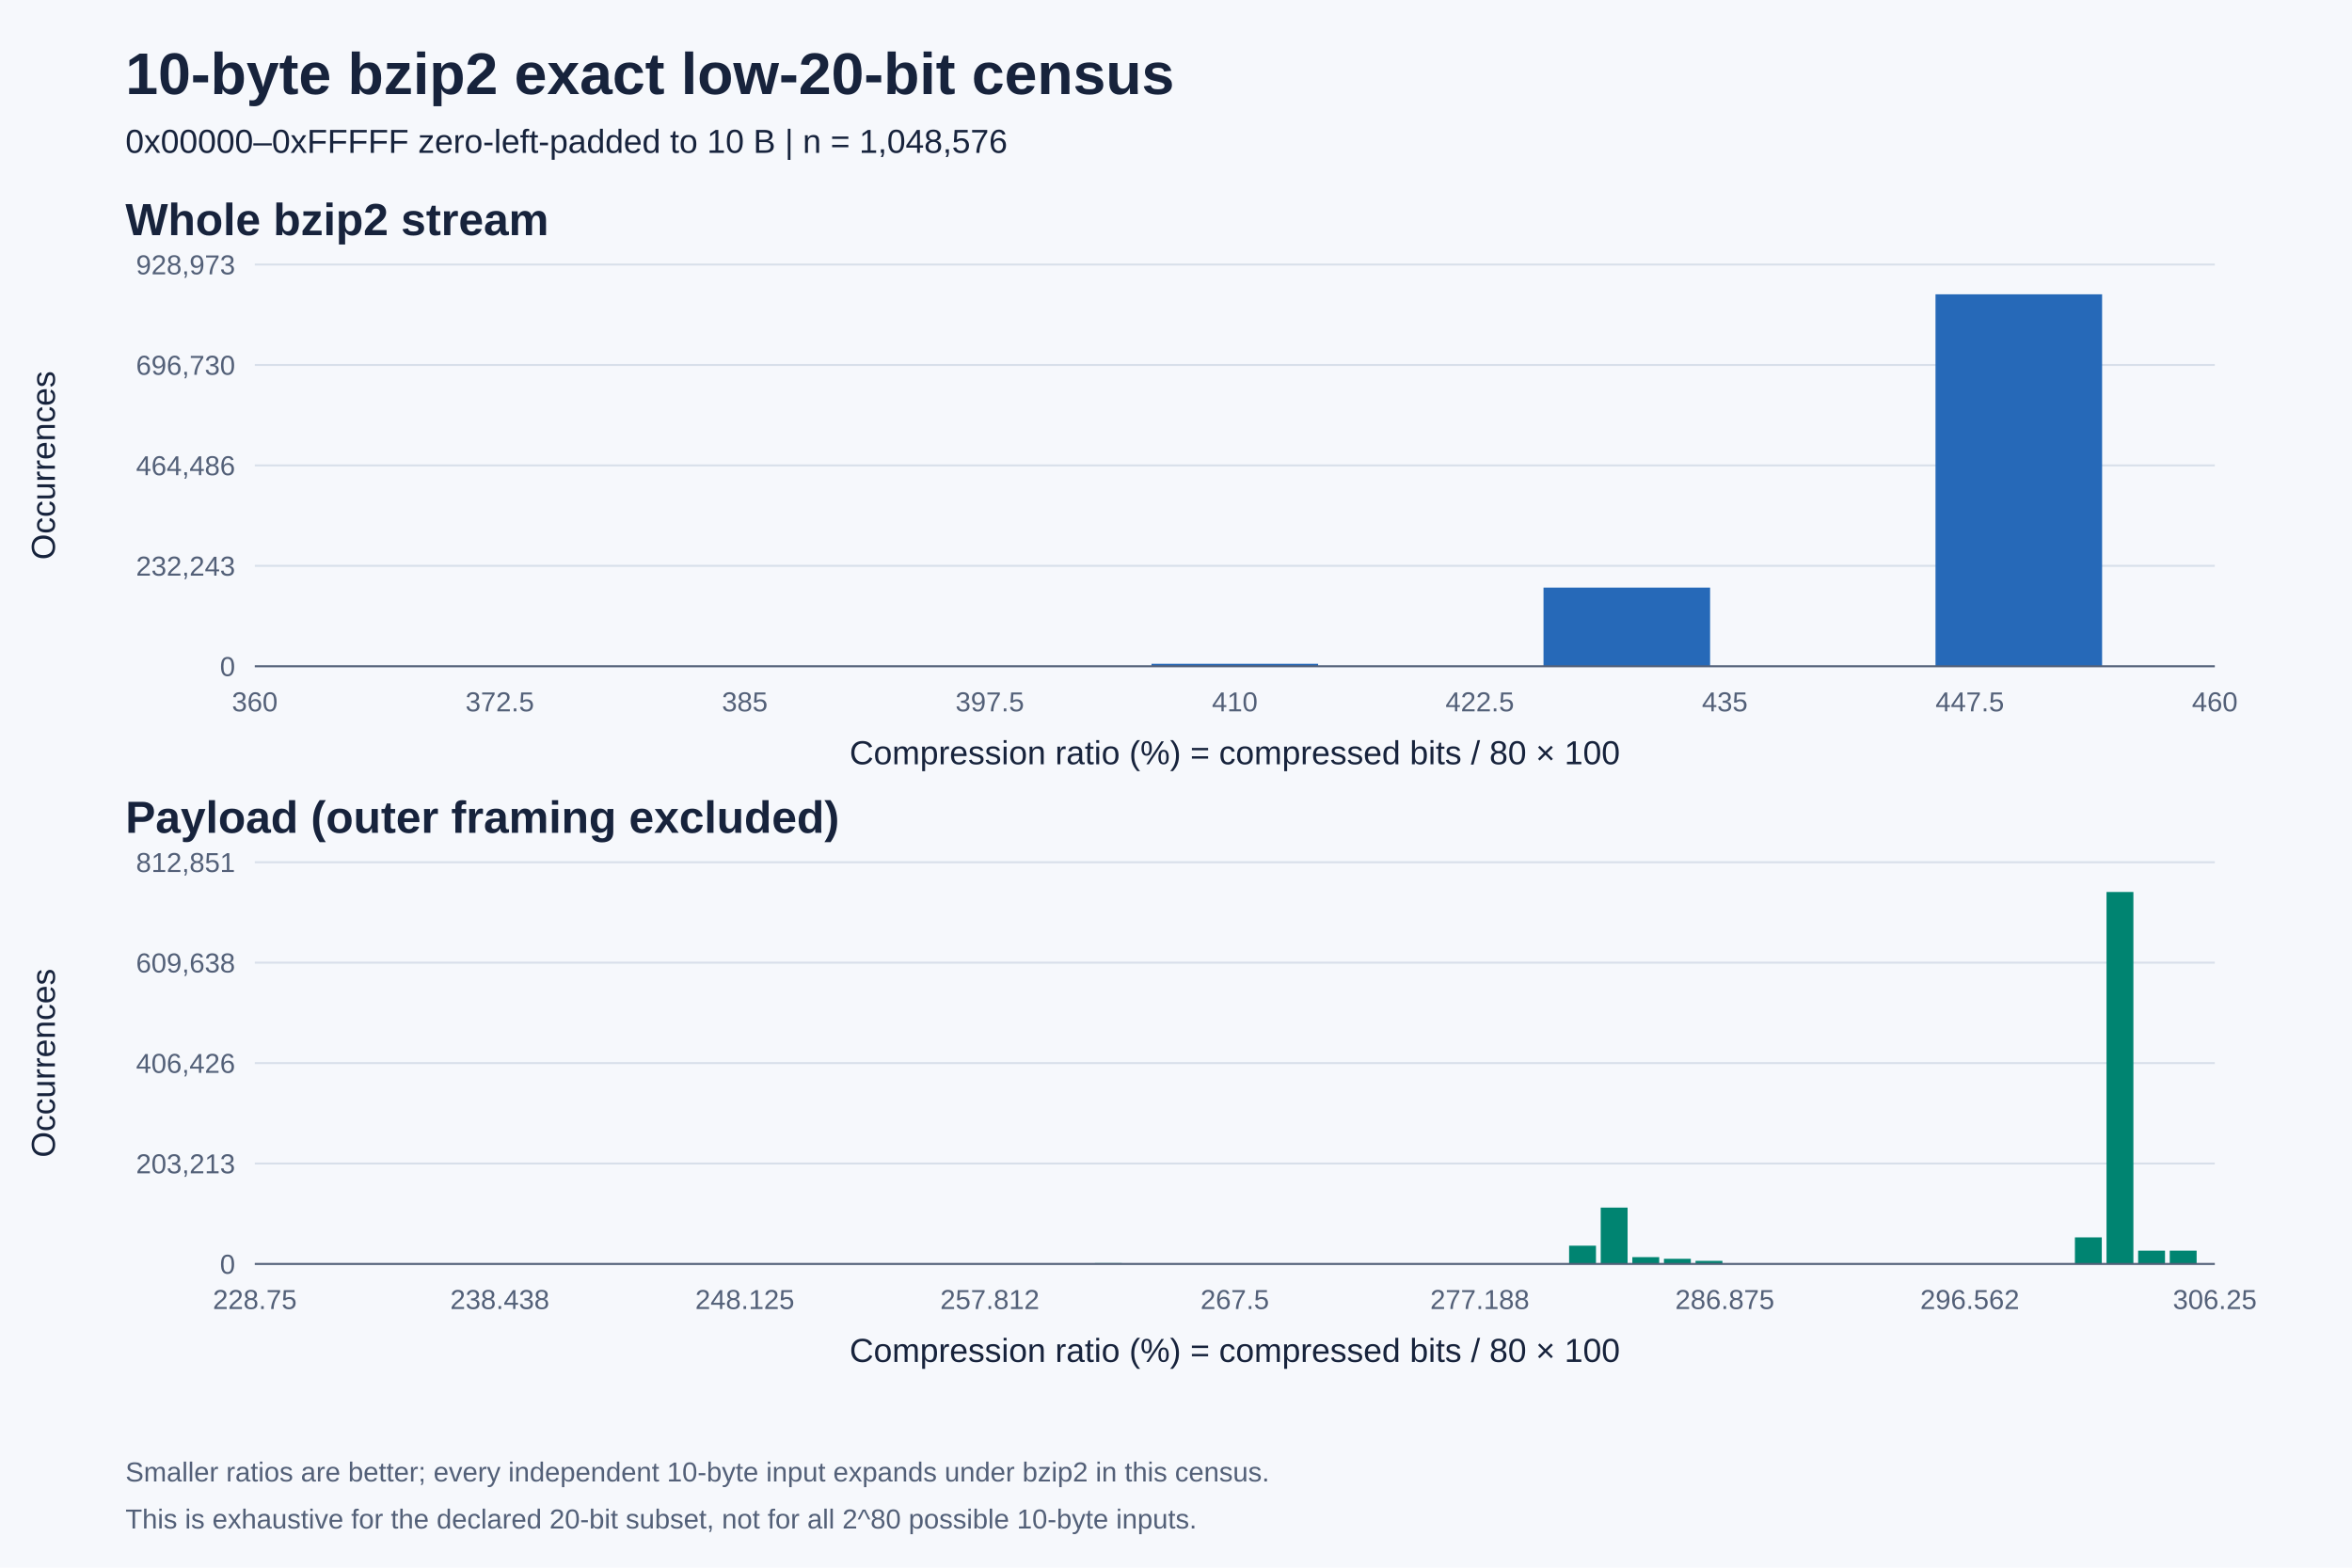
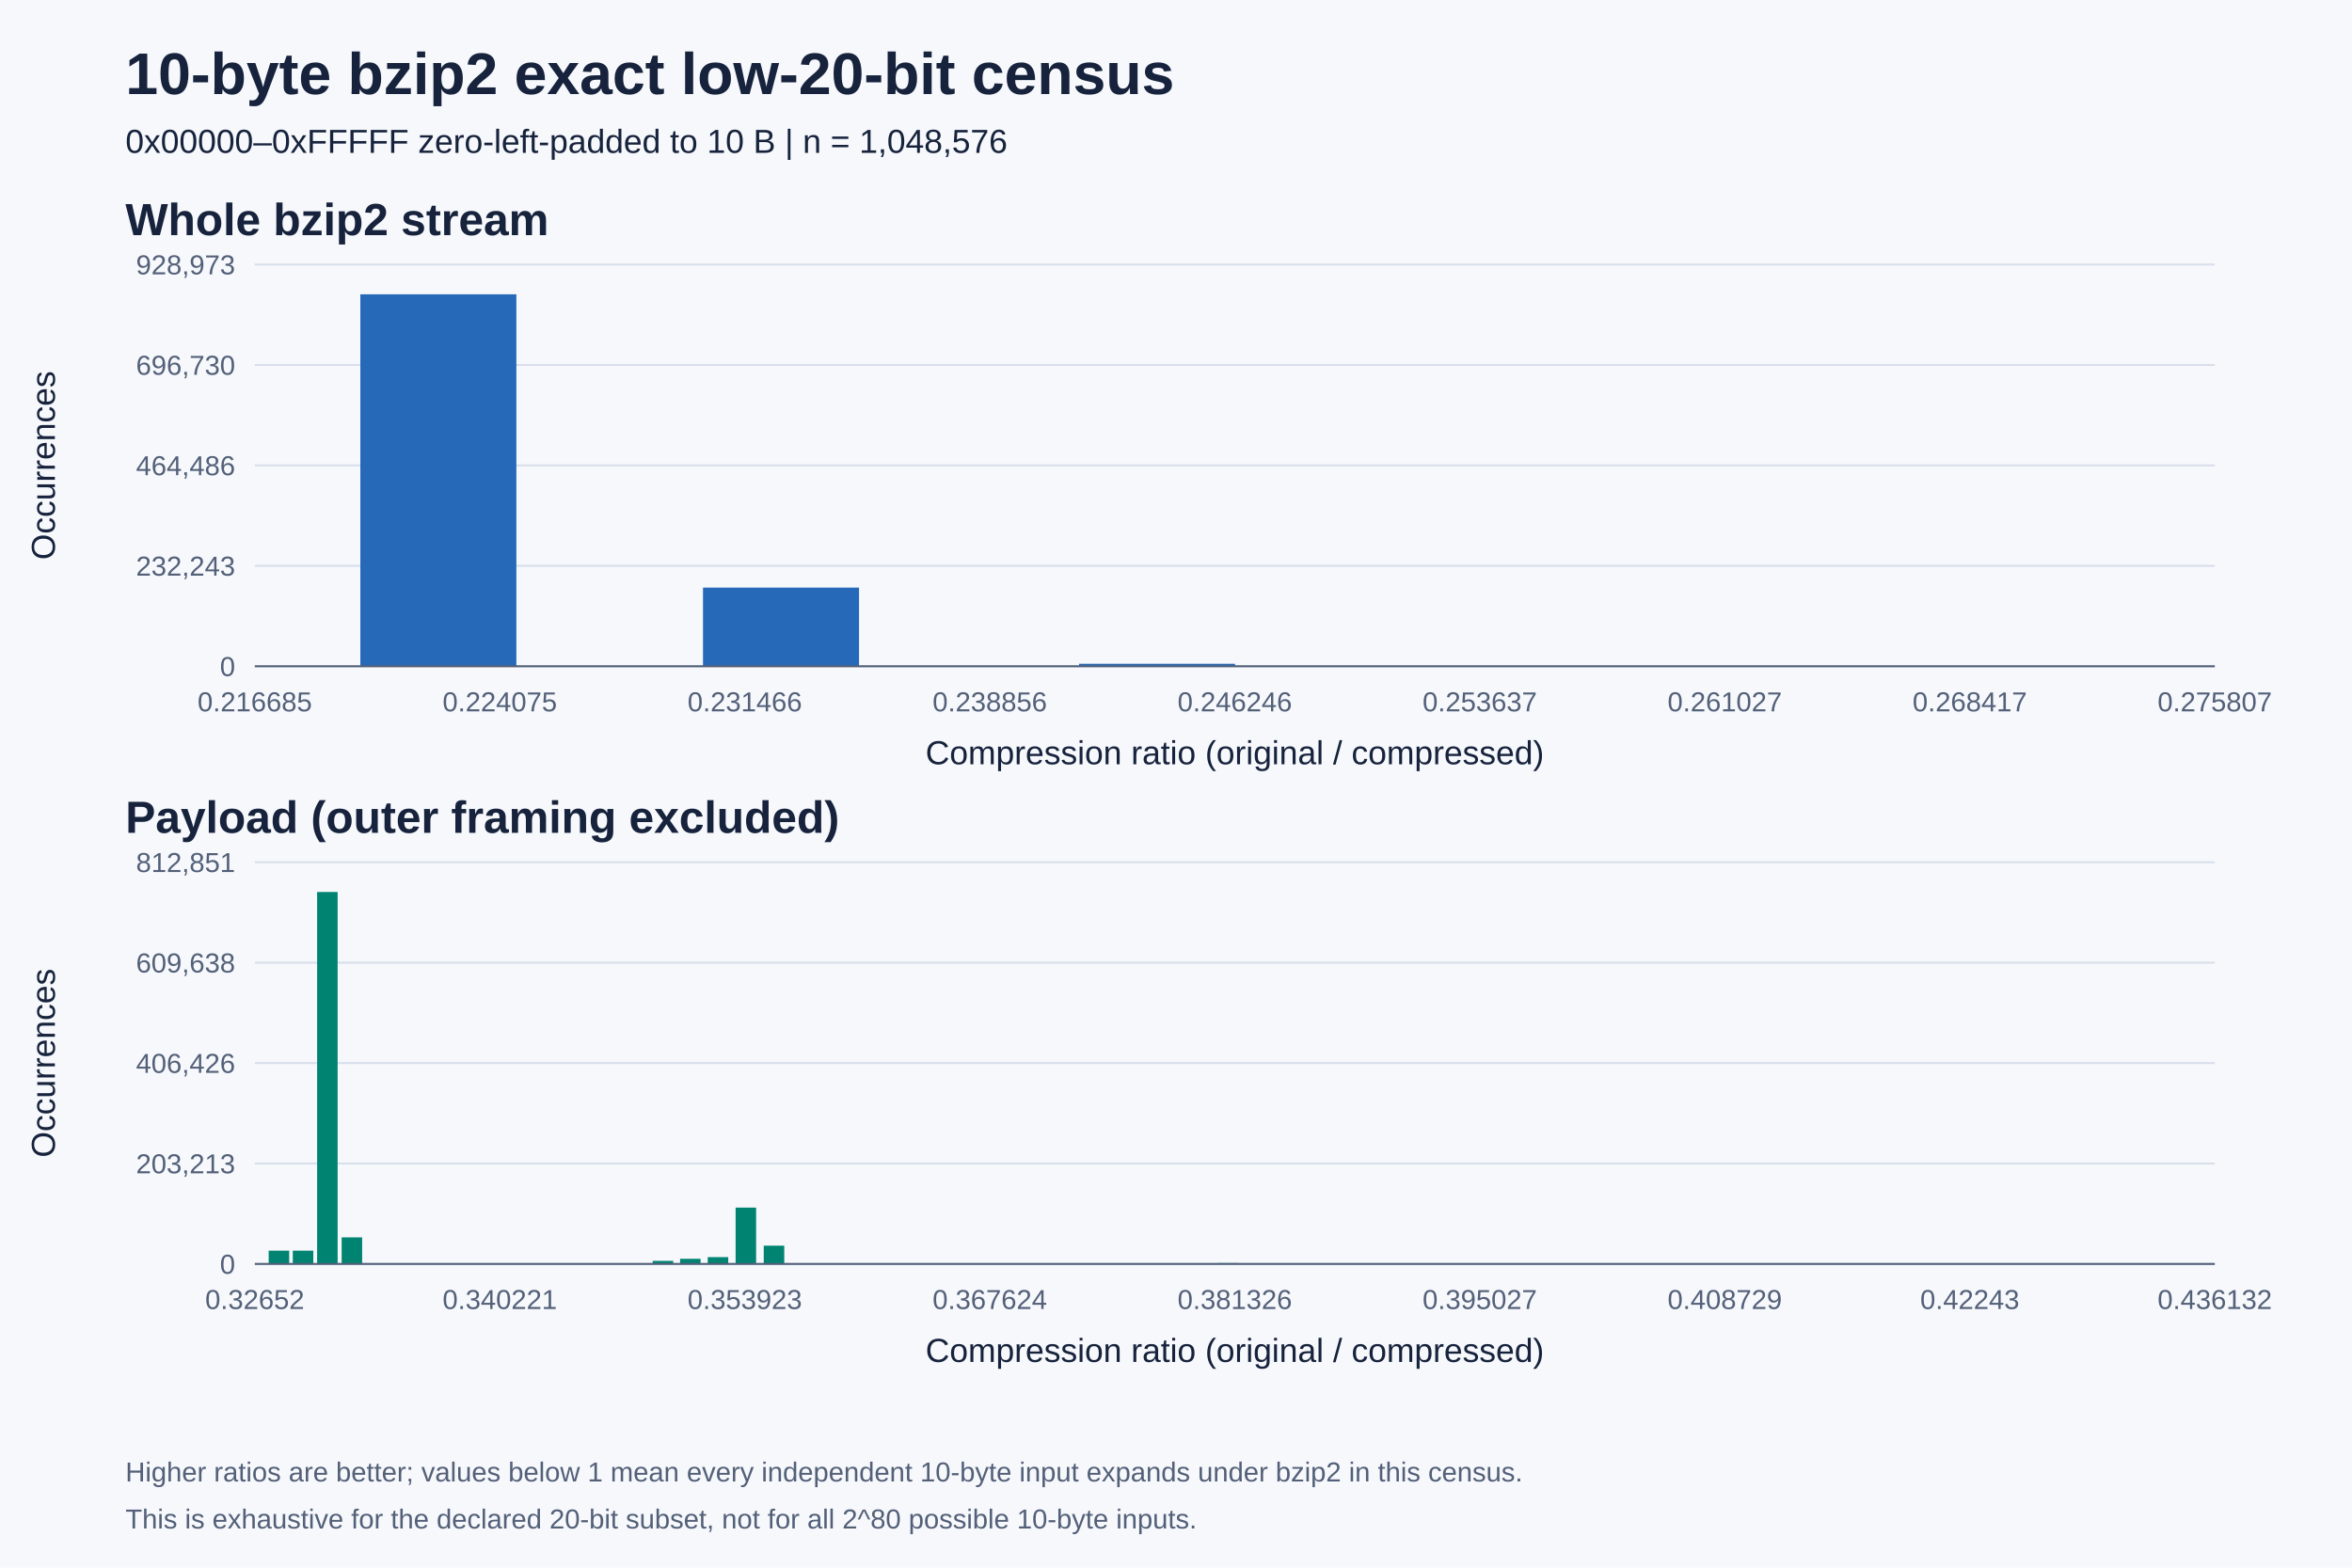
<svg xmlns="http://www.w3.org/2000/svg" width="1200" height="800" viewBox="0 0 1200 800" role="img">
  <rect width="1200" height="800" fill="#f6f8fc" />
  <style>text{font-family:Arial,sans-serif;fill:#17233c}.tick{font-size:14px;fill:#536078}.label{font-size:17px}.heading{font-size:23px;font-weight:bold}</style>
  <text x="64" y="48" font-size="30" font-weight="bold">10-byte bzip2 exact low-20-bit census</text>
  <text x="64" y="78" class="label">0x00000–0xFFFFF zero-left-padded to 10 B | n = 1,048,576</text>
  <text x="64" y="120" class="heading">Whole bzip2 stream</text>
  <line x1="130" y1="340.00" x2="1130" y2="340.00" stroke="#d8dfea" />
  <text x="120" y="345.00" text-anchor="end" class="tick">0</text>
  <line x1="130" y1="288.75" x2="1130" y2="288.75" stroke="#d8dfea" />
  <text x="120" y="293.75" text-anchor="end" class="tick">232,243</text>
  <line x1="130" y1="237.50" x2="1130" y2="237.50" stroke="#d8dfea" />
  <text x="120" y="242.50" text-anchor="end" class="tick">464,486</text>
  <line x1="130" y1="186.25" x2="1130" y2="186.25" stroke="#d8dfea" />
  <text x="120" y="191.25" text-anchor="end" class="tick">696,730</text>
  <line x1="130" y1="135.00" x2="1130" y2="135.00" stroke="#d8dfea" />
  <text x="120" y="140.00" text-anchor="end" class="tick">928,973</text>
-   <rect x="187.500" y="340.000" width="85.000" height="0.000" fill="#2669b8" />
-   <rect x="287.500" y="340.000" width="85.000" height="0.000" fill="#2669b8" />
-   <rect x="387.500" y="339.958" width="85.000" height="0.042" fill="#2669b8" />
-   <rect x="487.500" y="339.981" width="85.000" height="0.019" fill="#2669b8" />
-   <rect x="587.500" y="338.734" width="85.000" height="1.266" fill="#2669b8" />
-   <rect x="687.500" y="339.894" width="85.000" height="0.106" fill="#2669b8" />
-   <rect x="787.500" y="299.855" width="85.000" height="40.145" fill="#2669b8" />
-   <rect x="987.500" y="150.185" width="85.000" height="189.815" fill="#2669b8" />
-   <text x="130.00" y="363" text-anchor="middle" class="tick">360</text>
-   <text x="255.00" y="363" text-anchor="middle" class="tick">372.5</text>
-   <text x="380.00" y="363" text-anchor="middle" class="tick">385</text>
-   <text x="505.00" y="363" text-anchor="middle" class="tick">397.5</text>
-   <text x="630.00" y="363" text-anchor="middle" class="tick">410</text>
-   <text x="755.00" y="363" text-anchor="middle" class="tick">422.5</text>
-   <text x="880.00" y="363" text-anchor="middle" class="tick">435</text>
-   <text x="1005.00" y="363" text-anchor="middle" class="tick">447.5</text>
-   <text x="1130.00" y="363" text-anchor="middle" class="tick">460</text>
+   <rect x="996.542" y="340.000" width="79.607" height="0.000" fill="#2669b8" />
+   <rect x="876.242" y="340.000" width="79.607" height="0.000" fill="#2669b8" />
+   <rect x="762.112" y="339.958" width="79.607" height="0.042" fill="#2669b8" />
+   <rect x="653.688" y="339.981" width="79.607" height="0.019" fill="#2669b8" />
+   <rect x="550.553" y="338.734" width="79.607" height="1.266" fill="#2669b8" />
+   <rect x="452.330" y="339.894" width="79.607" height="0.106" fill="#2669b8" />
+   <rect x="358.674" y="299.855" width="79.607" height="40.145" fill="#2669b8" />
+   <rect x="183.852" y="150.185" width="79.607" height="189.815" fill="#2669b8" />
+   <text x="130.00" y="363" text-anchor="middle" class="tick">0.216685</text>
+   <text x="255.00" y="363" text-anchor="middle" class="tick">0.224075</text>
+   <text x="380.00" y="363" text-anchor="middle" class="tick">0.231466</text>
+   <text x="505.00" y="363" text-anchor="middle" class="tick">0.238856</text>
+   <text x="630.00" y="363" text-anchor="middle" class="tick">0.246246</text>
+   <text x="755.00" y="363" text-anchor="middle" class="tick">0.253637</text>
+   <text x="880.00" y="363" text-anchor="middle" class="tick">0.261027</text>
+   <text x="1005.00" y="363" text-anchor="middle" class="tick">0.268417</text>
+   <text x="1130.00" y="363" text-anchor="middle" class="tick">0.275807</text>
  <line x1="130" y1="340" x2="1130" y2="340" stroke="#536078" />
-   <text x="630.0" y="390" text-anchor="middle" class="label">Compression ratio (%) = compressed bits / 80 × 100</text>
+   <text x="630.0" y="390" text-anchor="middle" class="label">Compression ratio (original / compressed)</text>
  <text transform="translate(28,237.5) rotate(-90)" text-anchor="middle" class="label">Occurrences</text>
  <text x="64" y="425" class="heading">Payload (outer framing excluded)</text>
  <line x1="130" y1="645.00" x2="1130" y2="645.00" stroke="#d8dfea" />
  <text x="120" y="650.00" text-anchor="end" class="tick">0</text>
  <line x1="130" y1="593.75" x2="1130" y2="593.75" stroke="#d8dfea" />
  <text x="120" y="598.75" text-anchor="end" class="tick">203,213</text>
  <line x1="130" y1="542.50" x2="1130" y2="542.50" stroke="#d8dfea" />
  <text x="120" y="547.50" text-anchor="end" class="tick">406,426</text>
  <line x1="130" y1="491.25" x2="1130" y2="491.25" stroke="#d8dfea" />
  <text x="120" y="496.25" text-anchor="end" class="tick">609,638</text>
  <line x1="130" y1="440.00" x2="1130" y2="440.00" stroke="#d8dfea" />
  <text x="120" y="445.00" text-anchor="end" class="tick">812,851</text>
-   <rect x="139.274" y="645.000" width="13.710" height="0.000" fill="#008471" />
-   <rect x="236.048" y="645.000" width="13.710" height="0.000" fill="#008471" />
-   <rect x="284.435" y="644.999" width="13.710" height="0.001" fill="#008471" />
-   <rect x="300.565" y="644.994" width="13.710" height="0.006" fill="#008471" />
-   <rect x="316.694" y="644.996" width="13.710" height="0.004" fill="#008471" />
-   <rect x="332.823" y="644.997" width="13.710" height="0.003" fill="#008471" />
-   <rect x="348.952" y="644.994" width="13.710" height="0.006" fill="#008471" />
-   <rect x="365.081" y="644.985" width="13.710" height="0.015" fill="#008471" />
-   <rect x="381.210" y="644.996" width="13.710" height="0.004" fill="#008471" />
-   <rect x="397.339" y="644.991" width="13.710" height="0.009" fill="#008471" />
-   <rect x="413.468" y="644.996" width="13.710" height="0.004" fill="#008471" />
-   <rect x="429.597" y="644.991" width="13.710" height="0.009" fill="#008471" />
-   <rect x="445.726" y="644.994" width="13.710" height="0.006" fill="#008471" />
-   <rect x="461.855" y="644.998" width="13.710" height="0.002" fill="#008471" />
-   <rect x="510.242" y="644.999" width="13.710" height="0.001" fill="#008471" />
-   <rect x="526.371" y="644.999" width="13.710" height="0.001" fill="#008471" />
-   <rect x="542.500" y="644.746" width="13.710" height="0.254" fill="#008471" />
-   <rect x="558.629" y="644.569" width="13.710" height="0.431" fill="#008471" />
-   <rect x="574.758" y="644.850" width="13.710" height="0.150" fill="#008471" />
-   <rect x="590.887" y="644.927" width="13.710" height="0.073" fill="#008471" />
-   <rect x="607.016" y="644.822" width="13.710" height="0.178" fill="#008471" />
-   <rect x="623.145" y="644.882" width="13.710" height="0.118" fill="#008471" />
-   <rect x="639.274" y="644.939" width="13.710" height="0.061" fill="#008471" />
-   <rect x="655.403" y="644.818" width="13.710" height="0.182" fill="#008471" />
-   <rect x="671.532" y="644.939" width="13.710" height="0.061" fill="#008471" />
-   <rect x="703.790" y="644.939" width="13.710" height="0.061" fill="#008471" />
-   <rect x="800.565" y="635.679" width="13.710" height="9.321" fill="#008471" />
-   <rect x="816.694" y="616.249" width="13.710" height="28.751" fill="#008471" />
-   <rect x="832.823" y="641.520" width="13.710" height="3.480" fill="#008471" />
-   <rect x="848.952" y="642.367" width="13.710" height="2.633" fill="#008471" />
-   <rect x="865.081" y="643.426" width="13.710" height="1.574" fill="#008471" />
-   <rect x="881.210" y="644.879" width="13.710" height="0.121" fill="#008471" />
-   <rect x="1058.629" y="631.442" width="13.710" height="13.558" fill="#008471" />
-   <rect x="1074.758" y="455.185" width="13.710" height="189.815" fill="#008471" />
-   <rect x="1090.887" y="638.221" width="13.710" height="6.779" fill="#008471" />
-   <rect x="1107.016" y="638.221" width="13.710" height="6.779" fill="#008471" />
-   <text x="130.00" y="668" text-anchor="middle" class="tick">228.75</text>
-   <text x="255.00" y="668" text-anchor="middle" class="tick">238.438</text>
-   <text x="380.00" y="668" text-anchor="middle" class="tick">248.125</text>
-   <text x="505.00" y="668" text-anchor="middle" class="tick">257.812</text>
-   <text x="630.00" y="668" text-anchor="middle" class="tick">267.5</text>
-   <text x="755.00" y="668" text-anchor="middle" class="tick">277.188</text>
-   <text x="880.00" y="668" text-anchor="middle" class="tick">286.875</text>
-   <text x="1005.00" y="668" text-anchor="middle" class="tick">296.562</text>
-   <text x="1130.00" y="668" text-anchor="middle" class="tick">306.25</text>
+   <rect x="1112.459" y="645.000" width="10.463" height="0.000" fill="#008471" />
+   <rect x="987.200" y="645.000" width="10.463" height="0.000" fill="#008471" />
+   <rect x="927.491" y="644.999" width="10.463" height="0.001" fill="#008471" />
+   <rect x="907.998" y="644.994" width="10.463" height="0.006" fill="#008471" />
+   <rect x="888.705" y="644.996" width="10.463" height="0.004" fill="#008471" />
+   <rect x="869.609" y="644.997" width="10.463" height="0.003" fill="#008471" />
+   <rect x="850.707" y="644.994" width="10.463" height="0.006" fill="#008471" />
+   <rect x="831.996" y="644.985" width="10.463" height="0.015" fill="#008471" />
+   <rect x="813.473" y="644.996" width="10.463" height="0.004" fill="#008471" />
+   <rect x="795.135" y="644.991" width="10.463" height="0.009" fill="#008471" />
+   <rect x="776.980" y="644.996" width="10.463" height="0.004" fill="#008471" />
+   <rect x="759.004" y="644.991" width="10.463" height="0.009" fill="#008471" />
+   <rect x="741.206" y="644.994" width="10.463" height="0.006" fill="#008471" />
+   <rect x="723.582" y="644.998" width="10.463" height="0.002" fill="#008471" />
+   <rect x="671.731" y="644.999" width="10.463" height="0.001" fill="#008471" />
+   <rect x="654.780" y="644.999" width="10.463" height="0.001" fill="#008471" />
+   <rect x="637.991" y="644.746" width="10.463" height="0.254" fill="#008471" />
+   <rect x="621.362" y="644.569" width="10.463" height="0.431" fill="#008471" />
+   <rect x="604.891" y="644.850" width="10.463" height="0.150" fill="#008471" />
+   <rect x="588.575" y="644.927" width="10.463" height="0.073" fill="#008471" />
+   <rect x="572.412" y="644.822" width="10.463" height="0.178" fill="#008471" />
+   <rect x="556.401" y="644.882" width="10.463" height="0.118" fill="#008471" />
+   <rect x="540.538" y="644.939" width="10.463" height="0.061" fill="#008471" />
+   <rect x="524.822" y="644.818" width="10.463" height="0.182" fill="#008471" />
+   <rect x="509.251" y="644.939" width="10.463" height="0.061" fill="#008471" />
+   <rect x="478.536" y="644.939" width="10.463" height="0.061" fill="#008471" />
+   <rect x="389.666" y="635.679" width="10.463" height="9.321" fill="#008471" />
+   <rect x="375.313" y="616.249" width="10.463" height="28.751" fill="#008471" />
+   <rect x="361.086" y="641.520" width="10.463" height="3.480" fill="#008471" />
+   <rect x="346.984" y="642.367" width="10.463" height="2.633" fill="#008471" />
+   <rect x="333.006" y="643.426" width="10.463" height="1.574" fill="#008471" />
+   <rect x="319.149" y="644.879" width="10.463" height="0.121" fill="#008471" />
+   <rect x="174.312" y="631.442" width="10.463" height="13.558" fill="#008471" />
+   <rect x="161.798" y="455.185" width="10.463" height="189.815" fill="#008471" />
+   <rect x="149.387" y="638.221" width="10.463" height="6.779" fill="#008471" />
+   <rect x="137.078" y="638.221" width="10.463" height="6.779" fill="#008471" />
+   <text x="130.00" y="668" text-anchor="middle" class="tick">0.32652</text>
+   <text x="255.00" y="668" text-anchor="middle" class="tick">0.340221</text>
+   <text x="380.00" y="668" text-anchor="middle" class="tick">0.353923</text>
+   <text x="505.00" y="668" text-anchor="middle" class="tick">0.367624</text>
+   <text x="630.00" y="668" text-anchor="middle" class="tick">0.381326</text>
+   <text x="755.00" y="668" text-anchor="middle" class="tick">0.395027</text>
+   <text x="880.00" y="668" text-anchor="middle" class="tick">0.408729</text>
+   <text x="1005.00" y="668" text-anchor="middle" class="tick">0.42243</text>
+   <text x="1130.00" y="668" text-anchor="middle" class="tick">0.436132</text>
  <line x1="130" y1="645" x2="1130" y2="645" stroke="#536078" />
-   <text x="630.0" y="695" text-anchor="middle" class="label">Compression ratio (%) = compressed bits / 80 × 100</text>
+   <text x="630.0" y="695" text-anchor="middle" class="label">Compression ratio (original / compressed)</text>
  <text transform="translate(28,542.5) rotate(-90)" text-anchor="middle" class="label">Occurrences</text>
-   <text x="64" y="756" class="tick">Smaller ratios are better; every independent 10-byte input expands under bzip2 in this census.</text>
+   <text x="64" y="756" class="tick">Higher ratios are better; values below 1 mean every independent 10-byte input expands under bzip2 in this census.</text>
  <text x="64" y="780" class="tick">This is exhaustive for the declared 20-bit subset, not for all 2^80 possible 10-byte inputs.</text>
</svg>
